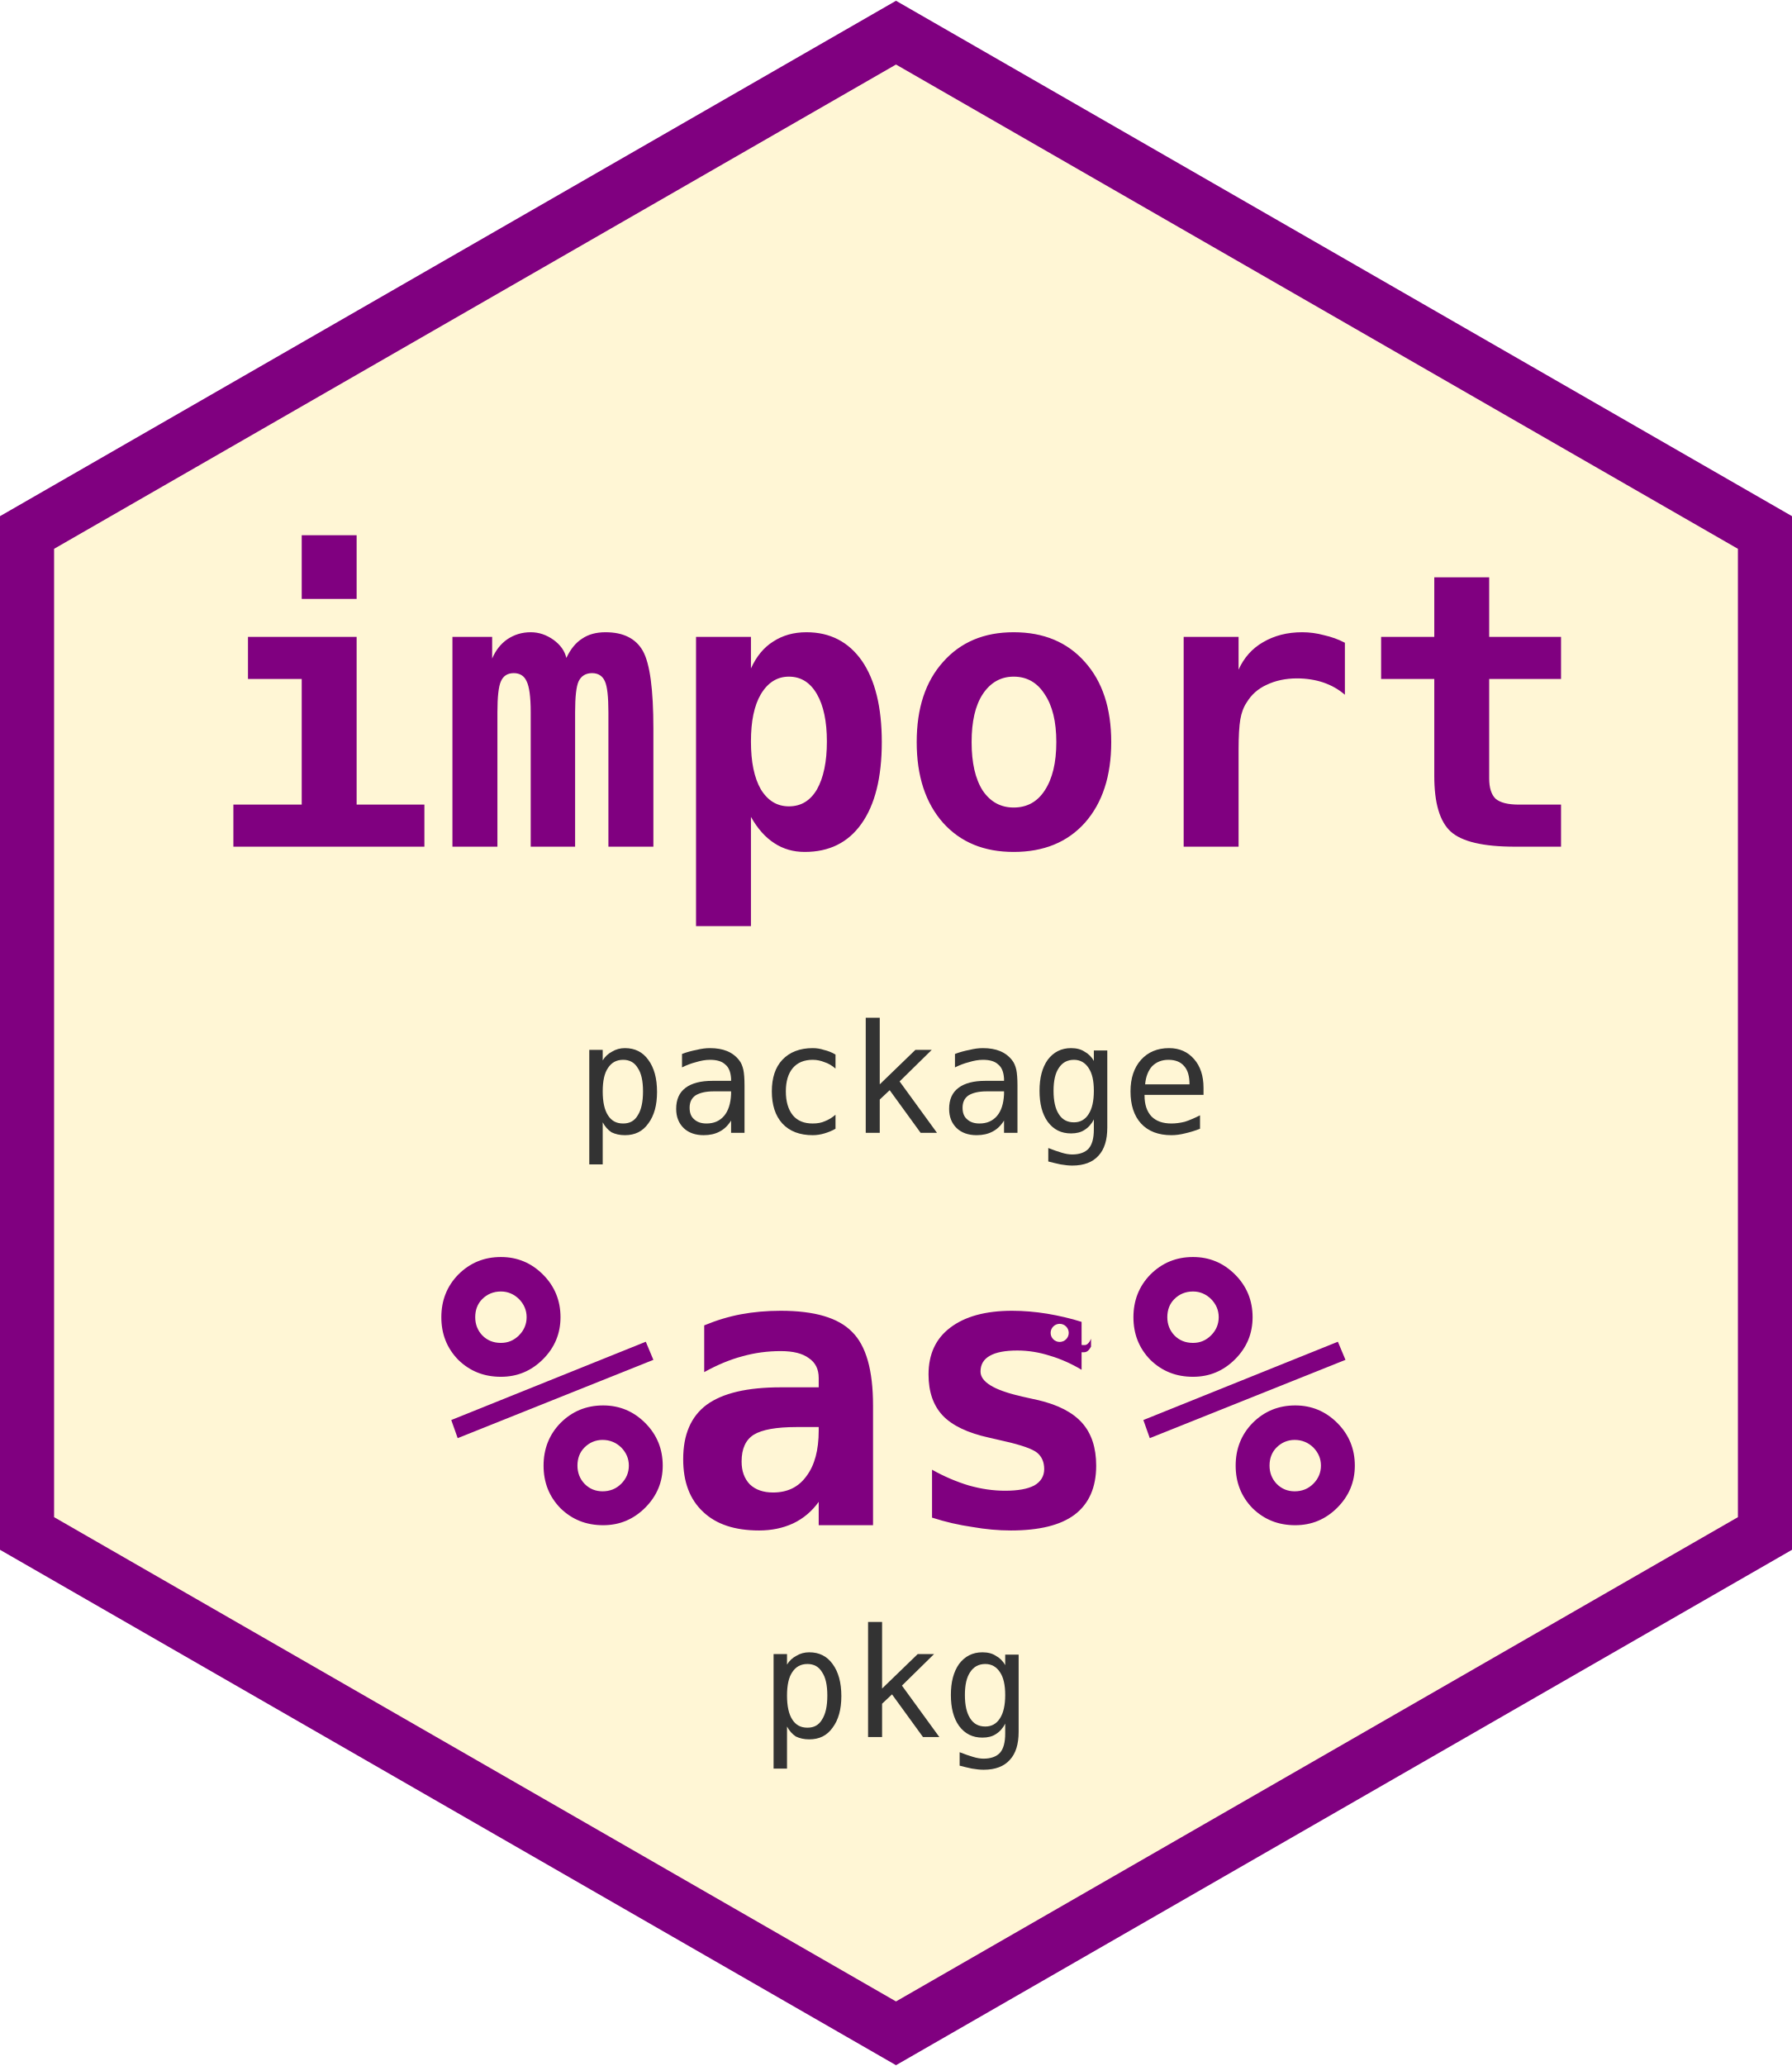
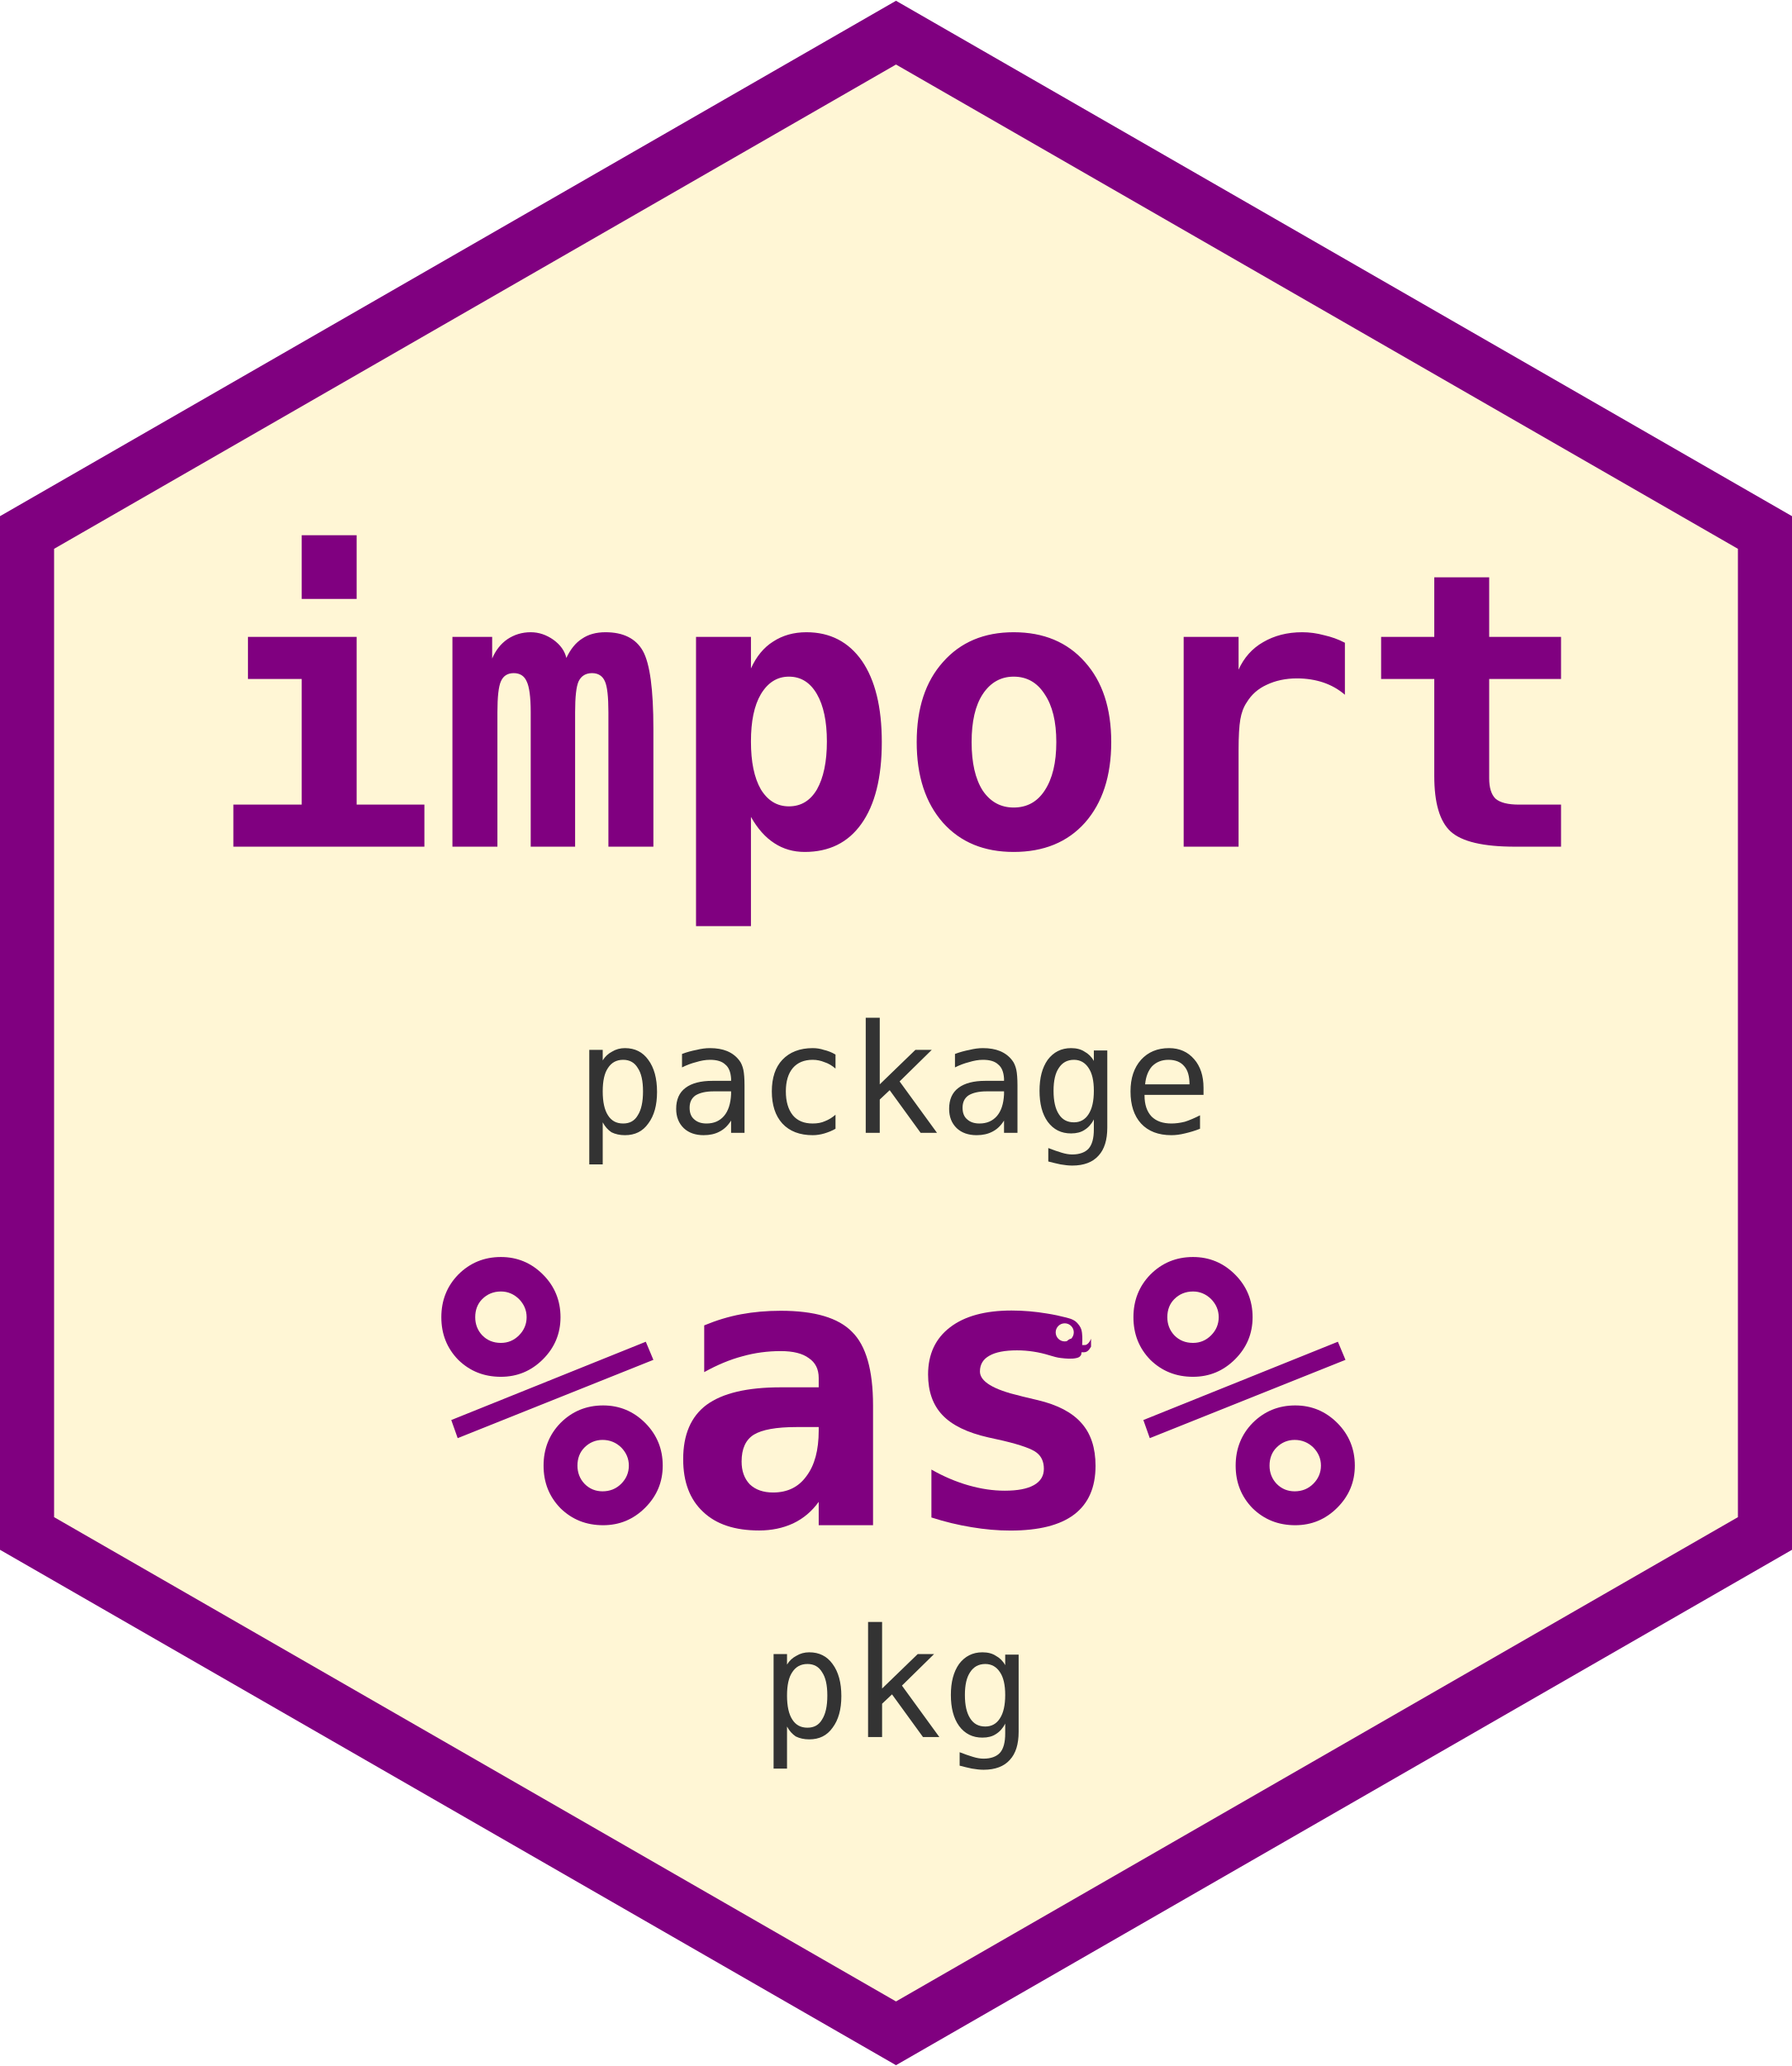
<svg xmlns="http://www.w3.org/2000/svg" width="47.931mm" height="55.246mm" viewBox="0 0 47.931 55.246" version="1.1" id="svg8">
  <defs id="defs2" />
  <g id="layer1" transform="translate(-18.0782,-151.1289)">
    <path style="fill:#fff6d5;stroke:#800080;stroke-width:1.478;stroke-miterlimit:4;stroke-dasharray:none" d="m 65.302,192.126 -23.258,13.375 -23.258,-13.375 v -26.749 l 23.258,-13.375 23.258,13.375 z" id="path4537-4-9-8" />
    <text xml:space="preserve" style="font-style:normal;font-weight:normal;font-size:10.25px;line-height:1.25;font-family:sans-serif;letter-spacing:0px;word-spacing:0px;fill:#800080;fill-opacity:1;stroke:none;stroke-width:0.641" x="29.709" y="191.912" id="text849">
-       <tspan id="tspan847" x="29.709" y="191.912" style="font-style:normal;font-variant:normal;font-weight:bold;font-stretch:normal;font-family:'DejaVu Sans Mono';-inkscape-font-specification:'DejaVu Sans Mono';fill:#800080;stroke-width:0.641">%as%</tspan>
+       <tspan id="tspan847" x="29.709" y="191.912" style="font-style:normal;font-variant:normal;font-weight:bold;font-stretch:normal;font-family:'DejaVu Sans Mono';-inkscape-font-specification:'DejaVu Sans Mono';fill:#800080;stroke-width:0.641">%a %</tspan>
    </text>
+     <g aria-label="%as%" style="font-style:normal;font-weight:normal;font-size:10.25px;line-height:1.25;font-family:sans-serif;letter-spacing:0px;word-spacing:0px;fill:#800080;fill-opacity:1;stroke:none;stroke-width:0.641" id="text849-0">
+       <path d="m 46.877,186.491 c 0.052,0.055 0.103,0.118 0.124,0.191 0.061,0.207 0,0.648 0,0.648 -3.55e-4,0.027 -0.017,0.049 -0.034,0.067 -0.021,0.022 -0.051,0.036 -0.08,0.043 -0.141,0.036 -0.291,0.019 -0.435,0.003 -0.101,-0.011 -0.188,-0.038 -0.296,-0.07 -0.29,-0.09 -0.582,-0.135 -0.876,-0.135 -0.327,0 -0.574,0.048 -0.741,0.145 -0.167,0.093 -0.25,0.234 -0.25,0.42 0,0.267 0.357,0.484 1.071,0.651 l 0.055,0.015 0.42,0.1 c 0.534,0.127 0.924,0.332 1.171,0.616 0.25,0.28 0.375,0.661 0.375,1.141 0,0.577 -0.19,1.011 -0.571,1.301 -0.377,0.287 -0.946,0.43 -1.707,0.43 -0.337,0 -0.682,-0.03 -1.036,-0.09 -0.354,-0.057 -0.712,-0.143 -1.076,-0.26 v -1.281 c 0.324,0.184 0.652,0.324 0.986,0.42 0.337,0.097 0.662,0.145 0.976,0.145 0.344,0 0.604,-0.05 0.781,-0.15 0.177,-0.1 0.265,-0.245 0.265,-0.435 0,-0.187 -0.063,-0.33 -0.19,-0.43 -0.123,-0.1 -0.42,-0.207 -0.891,-0.32 l -0.405,-0.09 c -0.561,-0.127 -0.969,-0.325 -1.226,-0.596 -0.257,-0.27 -0.385,-0.632 -0.385,-1.086 0,-0.541 0.195,-0.961 0.586,-1.261 0.39,-0.3 0.939,-0.45 1.647,-0.45 0.317,0 0.632,0.027 0.946,0.08 0.178,0.028 0.353,0.065 0.526,0.11 0.084,0.022 0.127,0.036 0.184,0.066 0.032,0.017 0.062,0.037 0.087,0.063 z" style="font-style:normal;font-variant:normal;font-weight:bold;font-stretch:normal;font-family:'DejaVu Sans Mono';-inkscape-font-specification:'DejaVu Sans Mono';fill:#800080;stroke-width:0.641" id="path934" />
+     </g>
    <text xml:space="preserve" style="font-style:normal;font-weight:normal;font-size:10.25px;line-height:1.25;font-family:sans-serif;letter-spacing:0px;word-spacing:0px;fill:#800080;fill-opacity:1;stroke:none;stroke-width:0.641" x="23.6" y="173.77" id="text849-3">
      <tspan id="tspan847-2" x="23.6" y="173.77" style="font-style:normal;font-variant:normal;font-weight:bold;font-stretch:normal;font-family:'DejaVu Sans Mono';-inkscape-font-specification:'DejaVu Sans Mono';fill:#800080;stroke-width:0.641">import</tspan>
    </text>
    <text xml:space="preserve" style="font-style:normal;font-weight:normal;font-size:4.042px;line-height:1.25;font-family:sans-serif;letter-spacing:0px;word-spacing:0px;fill:#333333;fill-opacity:1;stroke:none;stroke-width:0.253;" x="33.463" y="181.425" id="text849-1">
      <tspan id="tspan847-0" x="33.463" y="181.425" style="font-style:normal;font-variant:normal;font-weight:normal;font-stretch:normal;font-family:'DejaVu Sans Mono';-inkscape-font-specification:'DejaVu Sans Mono';stroke-width:0.253;fill:#333333;">package</tspan>
    </text>
    <text xml:space="preserve" style="font-style:normal;font-weight:normal;font-size:4.042px;line-height:1.25;font-family:sans-serif;letter-spacing:0px;word-spacing:0px;fill:#333333;fill-opacity:1;stroke:none;stroke-width:0.253;" x="38.396" y="197.581" id="text849-1-2">
      <tspan id="tspan847-0-8" x="38.396" y="197.581" style="font-style:normal;font-variant:normal;font-weight:normal;font-stretch:normal;font-family:'DejaVu Sans Mono';-inkscape-font-specification:'DejaVu Sans Mono';stroke-width:0.253;fill:#333333;">pkg</tspan>
    </text>
-     <circle style="opacity:1;fill:#fff6d5;fill-opacity:1;stroke:#800080;stroke-width:0.1;stroke-linejoin:miter;stroke-miterlimit:4;stroke-dasharray:none;stroke-dashoffset:0;stroke-opacity:1;paint-order:normal" id="path907" cx="46.422" cy="186.771" r="0.292" />
+     <circle style="opacity:1;fill:#fff6d5;fill-opacity:1;stroke:#800080;stroke-width:0.1;stroke-linejoin:miter;stroke-miterlimit:4;stroke-dasharray:none;stroke-dashoffset:0;stroke-opacity:1;paint-order:normal" id="path907" cx="46.557" cy="186.757" r="0.292" />
    <text xml:space="preserve" style="font-style:normal;font-weight:normal;font-size:2.002px;line-height:1.25;font-family:sans-serif;letter-spacing:0px;word-spacing:0px;fill:#800080;fill-opacity:1;stroke:none;stroke-width:0.125;" x="63.364" y="138" id="text911" transform="scale(0.7337442,1.362873)">
      <tspan id="tspan909" x="63.364" y="138" style="stroke-width:0.125;fill:#800080;">~</tspan>
    </text>
  </g>
</svg>
